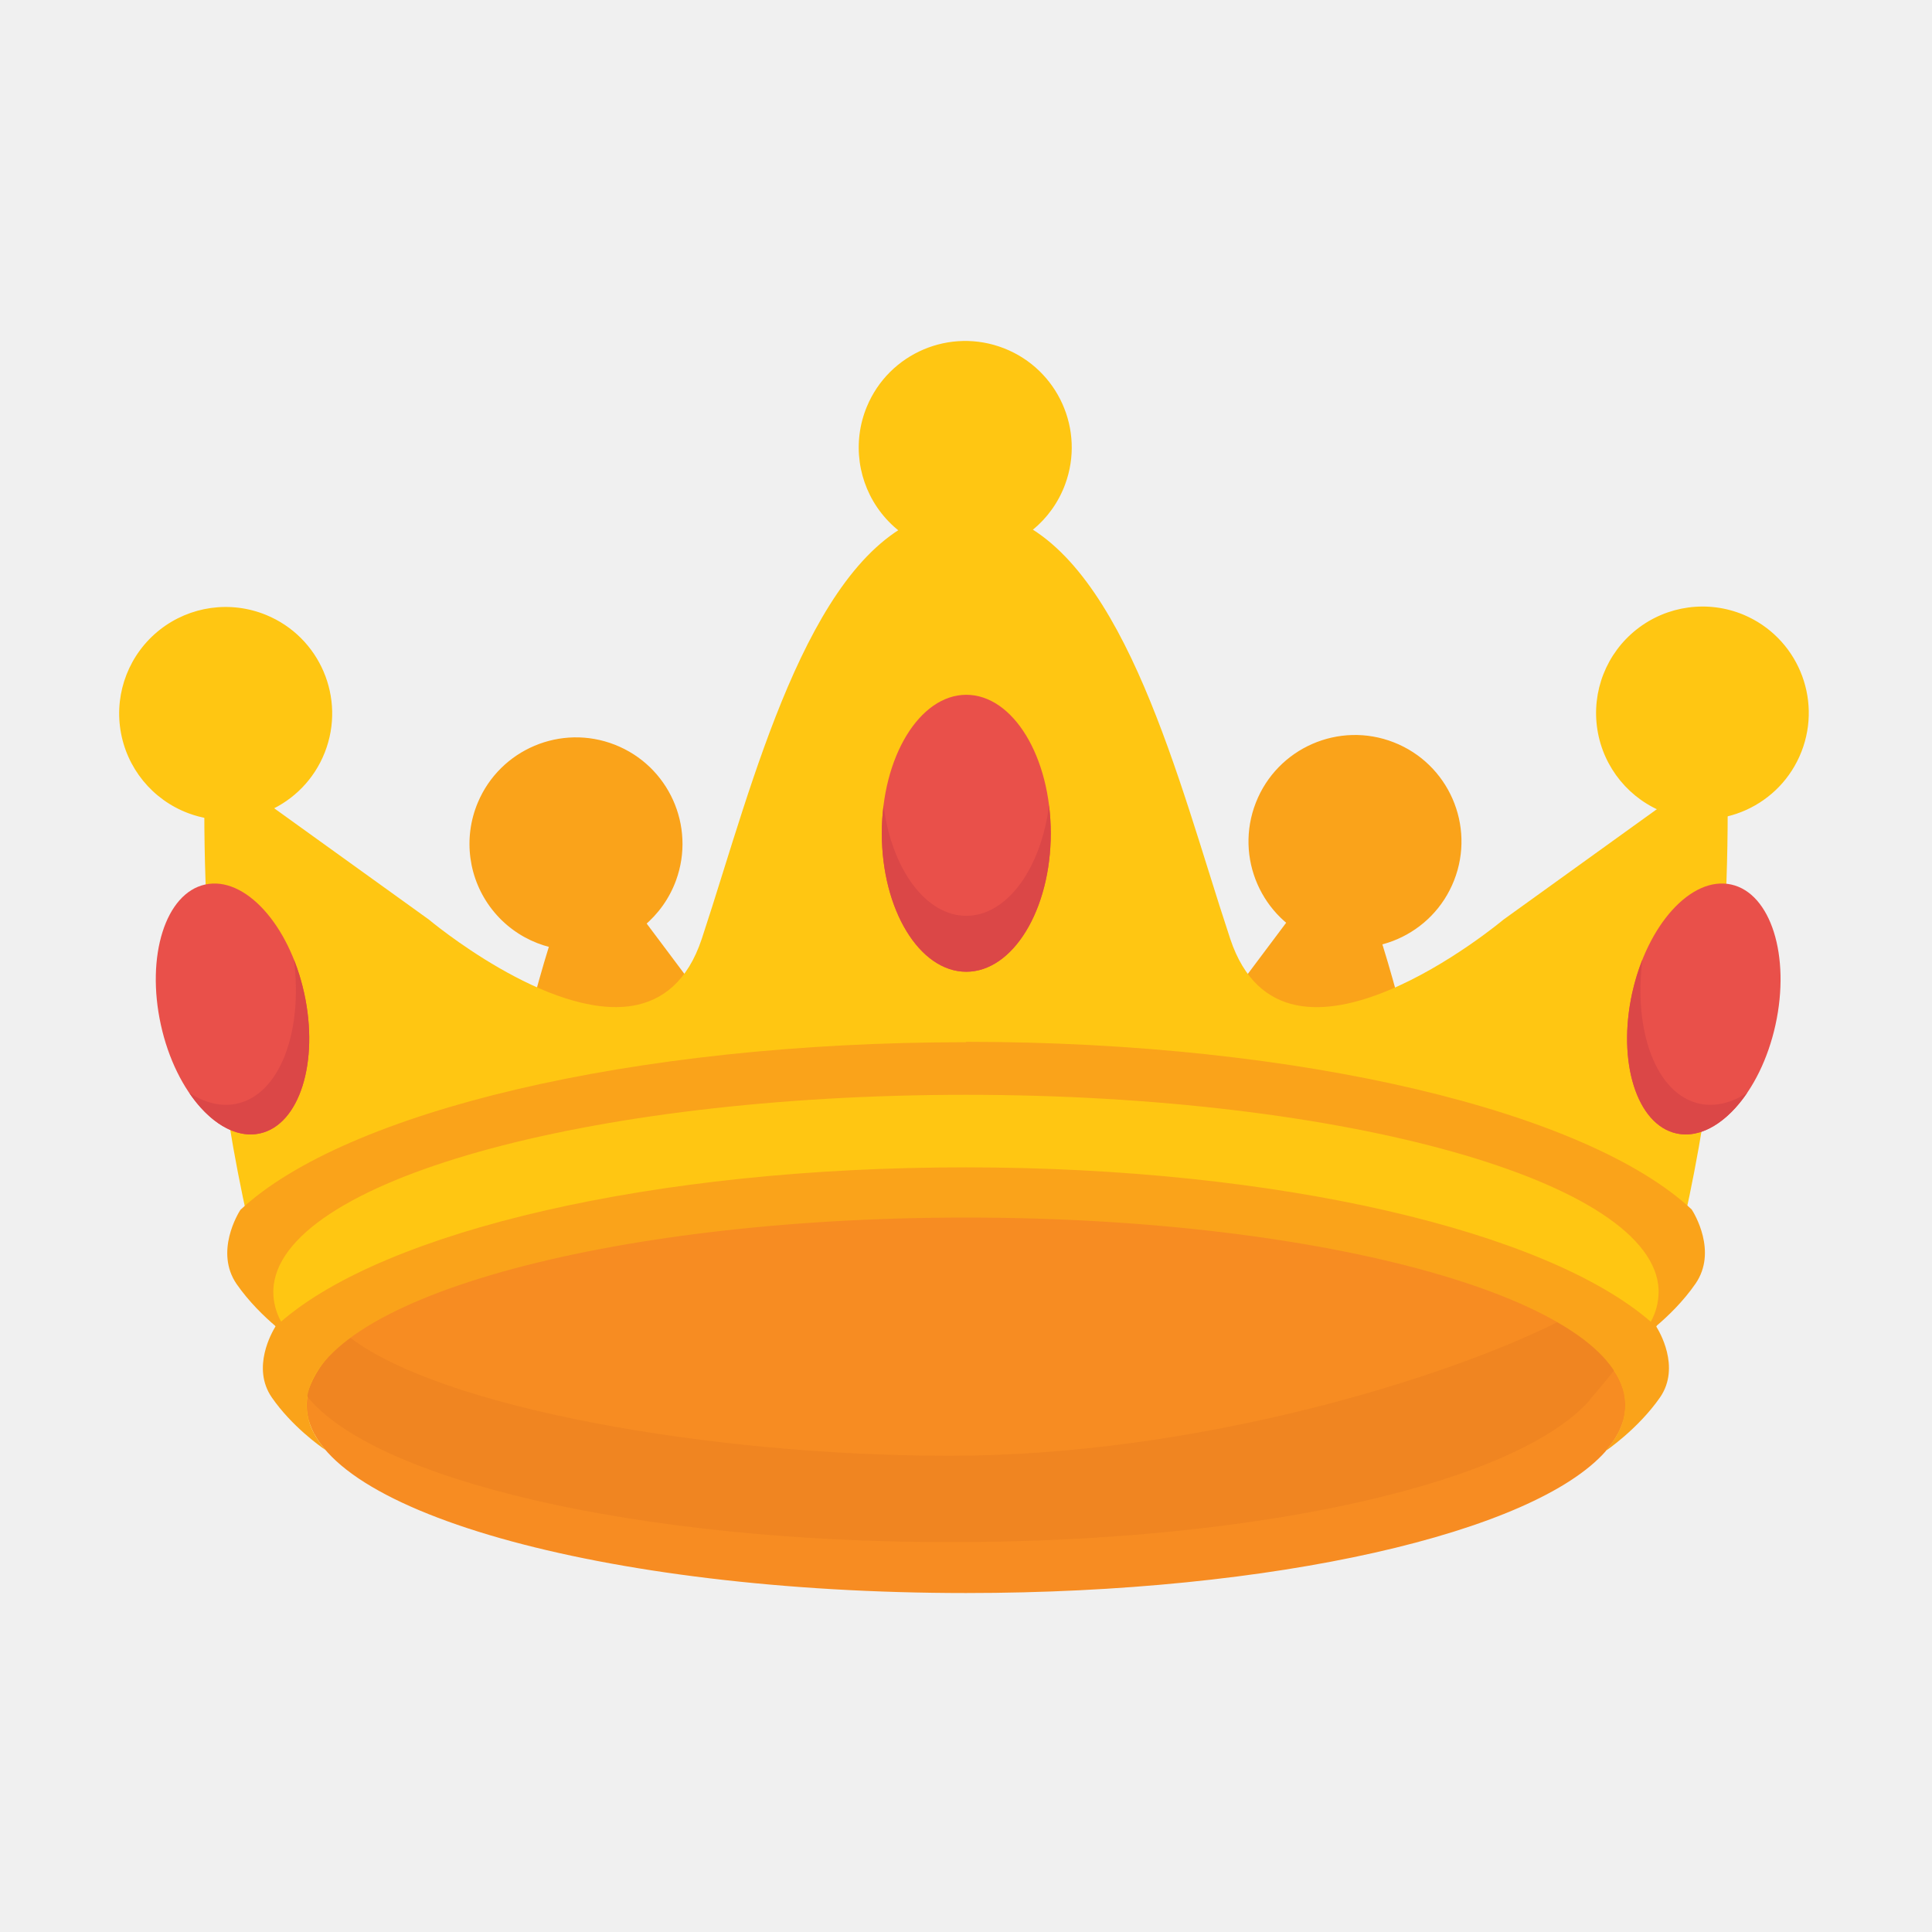
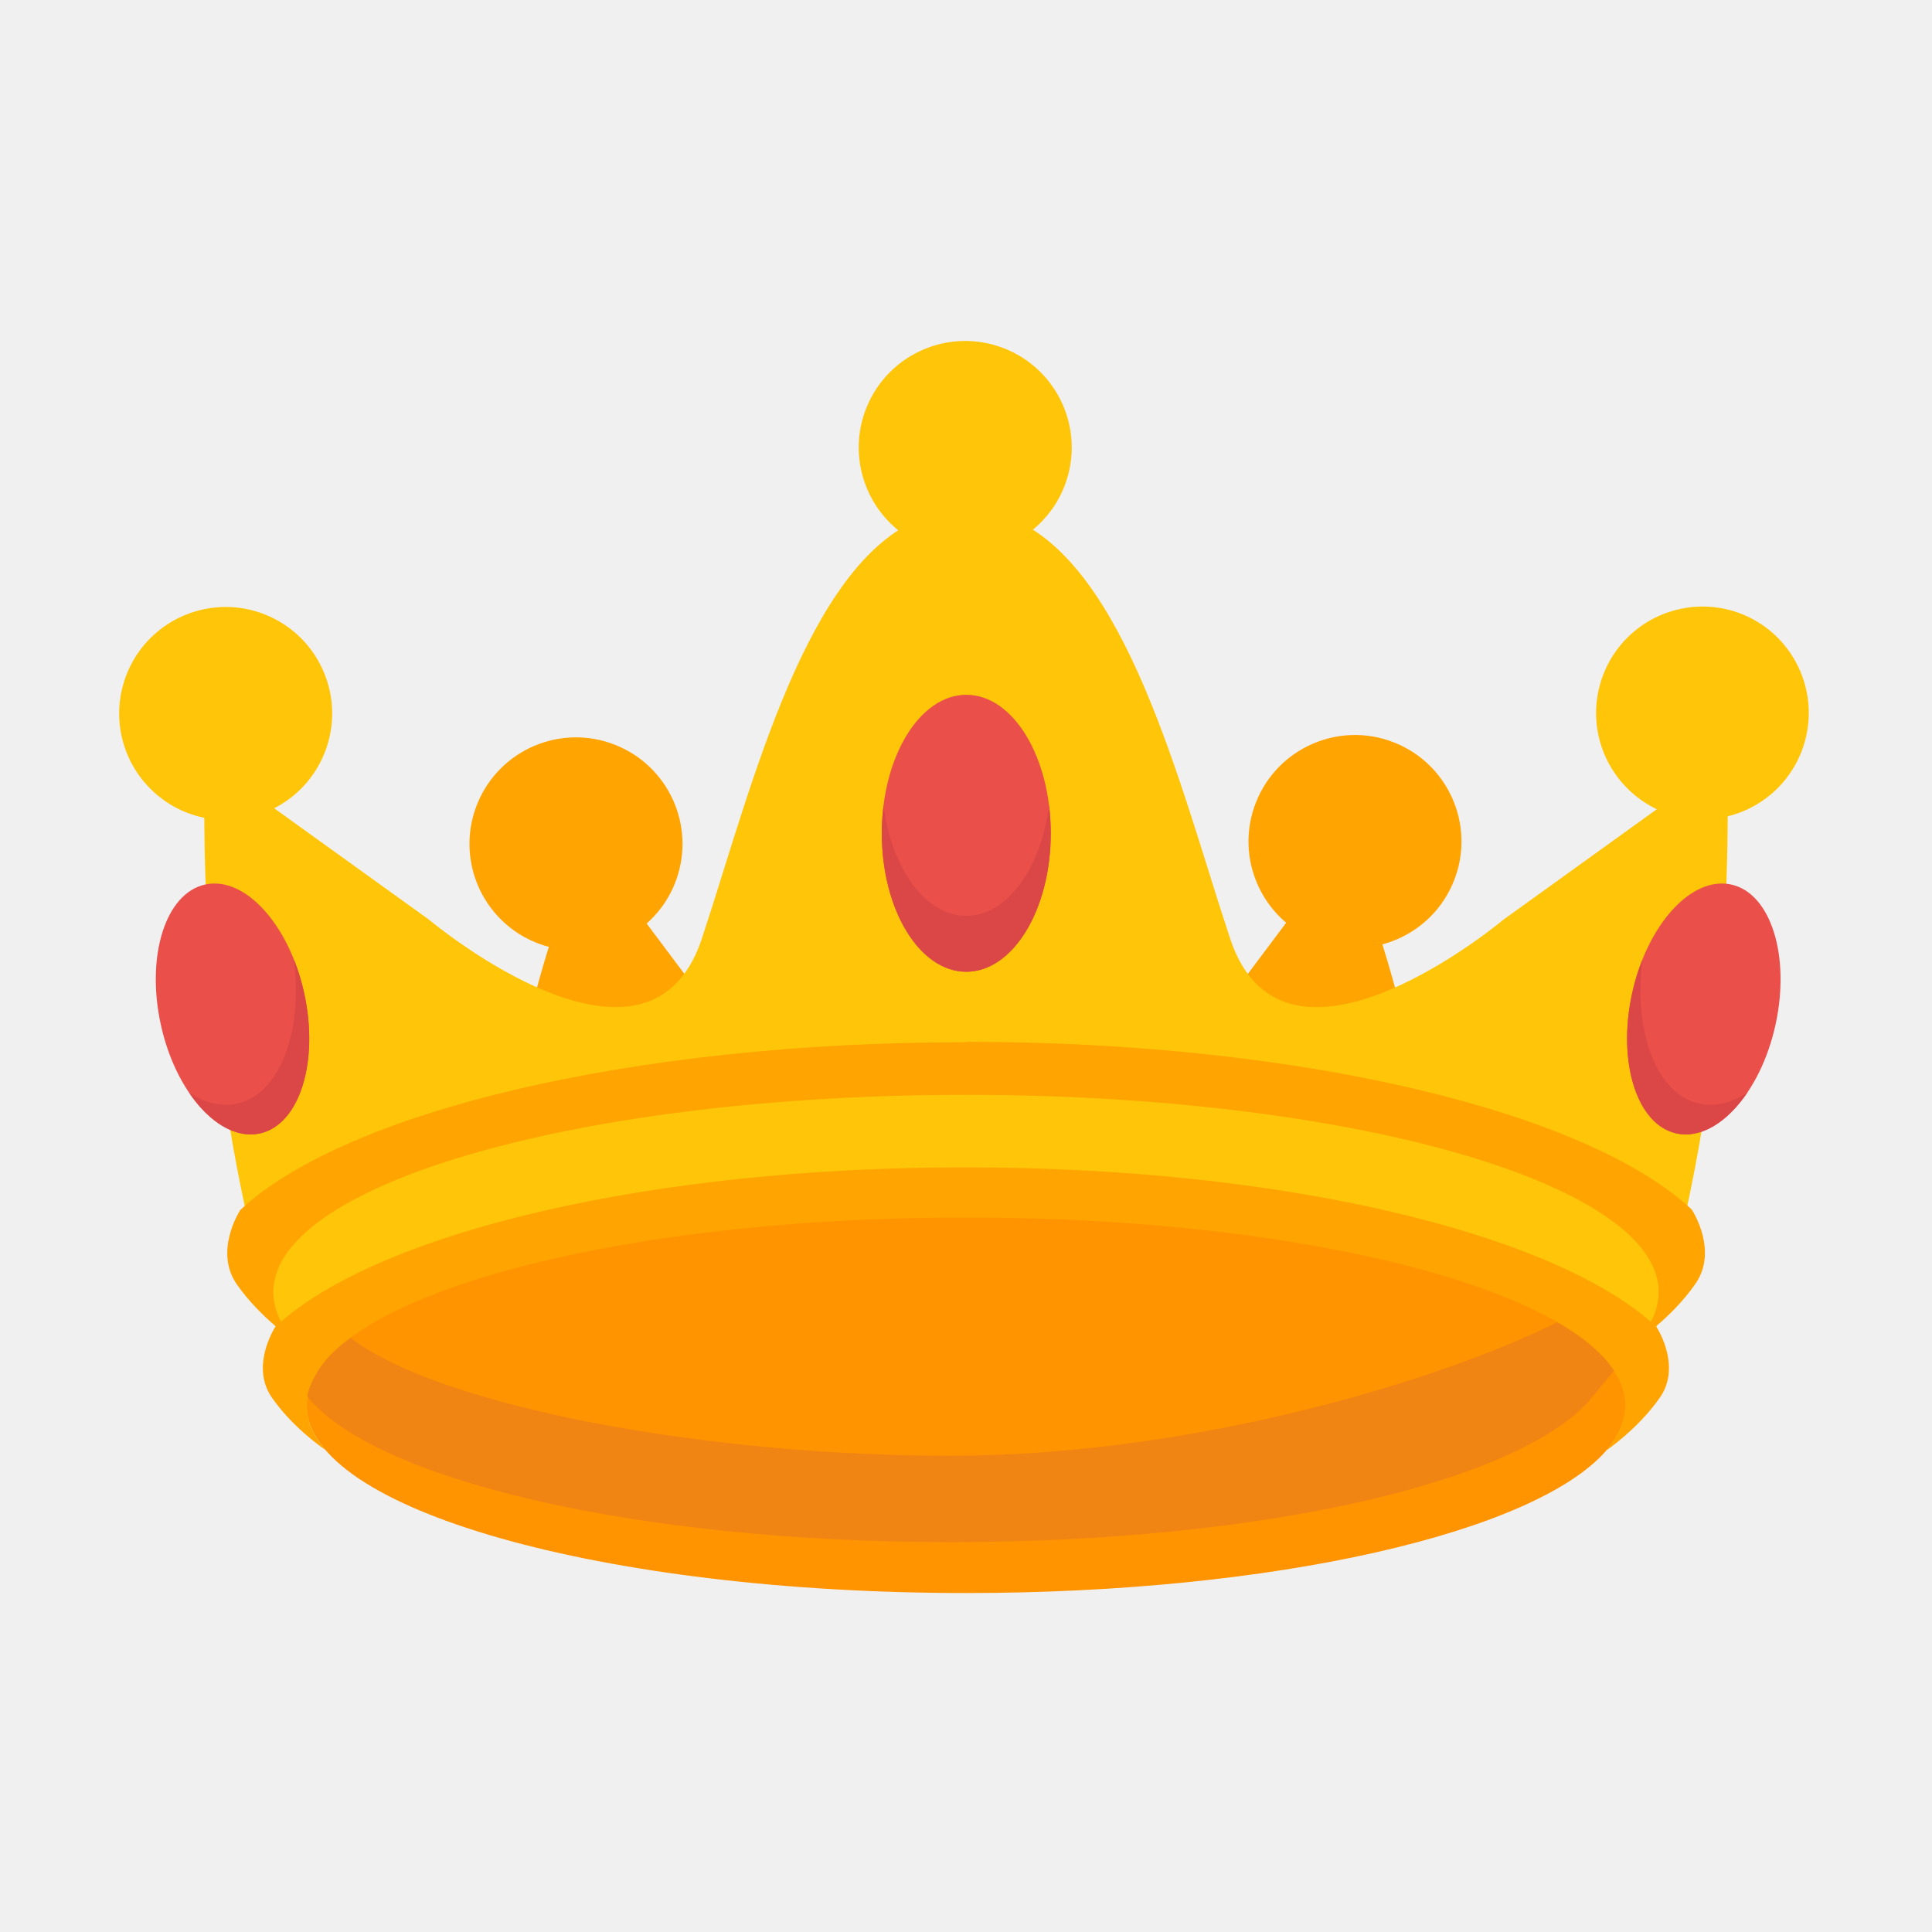
<svg xmlns="http://www.w3.org/2000/svg" width="40" height="40" fill="none" class="persona-ilustration" viewBox="0 0 40 40">
  <g clip-path="url(#QDhyhlRhIc_a)">
-     <path fill="#FAA31A" d="M11.727 18.625c-.405.742-1.219 4.204-1.219 4.204l4.846-1.086-2.445-3.261s-.777-.599-1.182.143M28.273 18.628c.405.739 1.219 4.2 1.219 4.2v.004l-4.846-1.082 2.444-3.261s.778-.599 1.183.14" />
-     <path fill="#FFC612" d="m33.491 29.692.003-.007zM33.494 29.685c.097-.21 2.276-5.021 2.276-12.906a77 77 0 0 1-.838-.478l.003-.002s-.08-.044-.003.002l-3.806 2.74s-4.523 3.795-5.655.398a84 84 0 0 1-.445-1.394c-1.038-3.32-2.343-7.494-5.024-7.494h-.004c-2.68 0-3.986 4.173-5.025 7.494-.152.488-.3.958-.444 1.394-.294.883-.818 1.28-1.432 1.384-1.746.291-4.22-1.786-4.22-1.786L5.073 16.3c.06-.035.013-.011-.003-.002v-.001l-.84.48v.003c0 7.885 2.18 12.696 2.276 12.906h.002l.002.003v-.003z" />
-     <path fill="#FFC612" d="M17.948 8.418a2.205 2.205 0 1 0 4.105 1.609 2.205 2.205 0 0 0-4.105-1.609M34.491 16.833a2.205 2.205 0 1 1 1.611-4.104 2.205 2.205 0 0 1-1.61 4.104M3.9 16.837a2.205 2.205 0 1 1 1.61-4.105 2.205 2.205 0 0 1-1.61 4.105" />
-     <path fill="#FAA31A" d="M9.892 16.618a2.205 2.205 0 1 0 4.105 1.608 2.205 2.205 0 0 0-4.105-1.608M26.001 16.618a2.204 2.204 0 1 0 4.105 1.608 2.204 2.204 0 0 0-4.105-1.608" />
-     <path fill="#F78C22" d="M22.202 30.763c5.089 0 8.716-2.275 11.067-3.45-2.387-1.133-8.637-2.416-13.608-2.416-5.093 0-10.927 1.562-13.274 2.738 2.387 1.129 8.07 3.533 13.041 3.533z" />
-     <path fill="#F78C22" d="M6.351 29.097c0 2.146 6.11 3.885 13.65 3.885 6.394 0 11.76-1.251 13.246-2.939v-.007c.266-.301.405-.613.405-.94v-.042c-.007-.28-.121-.548-.333-.81a1 1 0 0 1-.068.086v.007c-1.49 1.688-6.856 2.939-13.25 2.939-6.393 0-11.955-1.298-13.32-3.032-.215.276-.33.559-.33.853" />
-     <path fill="#F08521" d="M6.348 28.896c1.369 1.735 6.809 3.032 13.32 3.032s11.759-1.25 13.246-2.939v-.007c.247-.287.488-.587.51-.616-.323-.409-.445-.642-1.184-.99-2.35 1.176-7.486 2.764-12.575 2.764-4.97 0-10.504-.993-12.407-2.44-.552.29-.86.981-.907 1.196z" />
-     <path fill="#FAA31A" fill-rule="evenodd" d="M19.998 21.574v.004c-6.944 0-12.848 1.445-15.02 3.47-.046.07-.537.87-.079 1.537.254.366.569.67.81.875l-.01.01-.004.007c-.06.102-.493.838-.068 1.455.413.598 1.006 1.016 1.112 1.089l.01.011h.007l-.017-.011c-.255-.301-.391-.606-.391-.928v-.043c.082-2.125 6.16-3.842 13.65-3.842s13.568 1.717 13.65 3.842v.043c0 .326-.139.638-.404.94v.006s.666-.448 1.125-1.107c.437-.634-.032-1.394-.075-1.462l-.01-.009c.243-.205.563-.512.82-.884.459-.666-.032-1.465-.08-1.537-2.167-2.021-8.073-3.47-15.015-3.47zm14.18 5.792a1.3 1.3 0 0 0 .162-.617v-.046c-.09-2.233-6.474-4.035-14.339-4.036-7.87 0-14.256 1.803-14.342 4.04v.046q.001.314.16.61c2.154-1.872 7.69-3.197 14.176-3.194h.003c6.49 0 12.028 1.327 14.18 3.197" clip-rule="evenodd" />
-     <path fill="#E9504A" d="M3.33 21.216c-.312-1.423.097-2.724.918-2.903.82-.18 1.738.828 2.05 2.25.311 1.424-.097 2.724-.918 2.904-.82.179-1.738-.828-2.05-2.251" />
+     <path fill="#FFA400" d="M11.727 18.625c-.405.742-1.219 4.204-1.219 4.204l4.846-1.086-2.445-3.261s-.777-.599-1.182.143M28.273 18.628c.405.739 1.219 4.2 1.219 4.2v.004l-4.846-1.082 2.444-3.261s.778-.599 1.183.14" />
+     <path fill="#FFC509" d="m33.491 29.692.003-.007zM33.494 29.685c.097-.21 2.276-5.021 2.276-12.906a77 77 0 0 1-.838-.478l.003-.002s-.08-.044-.003.002l-3.806 2.74s-4.523 3.795-5.655.398a84 84 0 0 1-.445-1.394c-1.038-3.32-2.343-7.494-5.024-7.494h-.004c-2.68 0-3.986 4.173-5.025 7.494-.152.488-.3.958-.444 1.394-.294.883-.818 1.28-1.432 1.384-1.746.291-4.22-1.786-4.22-1.786L5.073 16.3c.06-.035.013-.011-.003-.002v-.001l-.84.48v.003c0 7.885 2.18 12.696 2.276 12.906h.002l.002.003v-.003z" />
+     <path fill="#FFC509" d="M17.948 8.418a2.205 2.205 0 1 0 4.105 1.609 2.205 2.205 0 0 0-4.105-1.609M34.491 16.833a2.205 2.205 0 1 1 1.611-4.104 2.205 2.205 0 0 1-1.61 4.104M3.9 16.837a2.205 2.205 0 1 1 1.61-4.105 2.205 2.205 0 0 1-1.61 4.105" />
+     <path fill="#FFA400" d="M9.892 16.618a2.205 2.205 0 1 0 4.105 1.608 2.205 2.205 0 0 0-4.105-1.608M26.001 16.618a2.204 2.204 0 1 0 4.105 1.608 2.204 2.204 0 0 0-4.105-1.608" />
+     <path fill="#FF9300" d="M22.202 30.763c5.089 0 8.716-2.275 11.067-3.45-2.387-1.133-8.637-2.416-13.608-2.416-5.093 0-10.927 1.562-13.274 2.738 2.387 1.129 8.07 3.533 13.041 3.533z" />
+     <path fill="#FF9300" d="M6.351 29.097c0 2.146 6.11 3.885 13.65 3.885 6.394 0 11.76-1.251 13.246-2.939v-.007c.266-.301.405-.613.405-.94v-.042c-.007-.28-.121-.548-.333-.81a1 1 0 0 1-.068.086v.007c-1.49 1.688-6.856 2.939-13.25 2.939-6.393 0-11.955-1.298-13.32-3.032-.215.276-.33.559-.33.853" />
+     <path fill="#F18513" d="M6.348 28.896c1.369 1.735 6.809 3.032 13.32 3.032s11.759-1.25 13.246-2.939v-.007c.247-.287.488-.587.51-.616-.323-.409-.445-.642-1.184-.99-2.35 1.176-7.486 2.764-12.575 2.764-4.97 0-10.504-.993-12.407-2.44-.552.29-.86.981-.907 1.196z" />
+     <path fill="#FFA400" fill-rule="evenodd" d="M19.998 21.574v.004c-6.944 0-12.848 1.445-15.02 3.47-.046.07-.537.87-.079 1.537.254.366.569.67.81.875l-.01.01-.004.007c-.06.102-.493.838-.068 1.455.413.598 1.006 1.016 1.112 1.089l.01.011h.007l-.017-.011c-.255-.301-.391-.606-.391-.928v-.043c.082-2.125 6.16-3.842 13.65-3.842s13.568 1.717 13.65 3.842v.043c0 .326-.139.638-.404.94v.006s.666-.448 1.125-1.107c.437-.634-.032-1.394-.075-1.462l-.01-.009c.243-.205.563-.512.82-.884.459-.666-.032-1.465-.08-1.537-2.167-2.021-8.073-3.47-15.015-3.47zm14.18 5.792a1.3 1.3 0 0 0 .162-.617v-.046c-.09-2.233-6.474-4.035-14.339-4.036-7.87 0-14.256 1.803-14.342 4.04v.046q.001.314.16.61c2.154-1.872 7.69-3.197 14.176-3.194h.003c6.49 0 12.028 1.327 14.18 3.197" clip-rule="evenodd" />
+     <path fill="#EA4F4A" d="M3.33 21.216c-.312-1.423.097-2.724.918-2.903.82-.18 1.738.828 2.05 2.25.311 1.424-.097 2.724-.918 2.904-.82.179-1.738-.828-2.05-2.251" />
    <path fill="#DB4747" d="M3.915 22.623c.415.612.959.954 1.465.843.821-.179 1.23-1.48.918-2.903a4.5 4.5 0 0 0-.213-.698c.191 1.502-.293 2.791-1.179 2.985-.328.071-.669-.016-.991-.227" />
-     <path fill="#E9504A" d="M36.76 21.216c.312-1.423-.097-2.724-.918-2.903-.82-.18-1.738.828-2.05 2.25-.312 1.424.097 2.724.918 2.904.82.179 1.738-.828 2.05-2.251" />
+     <path fill="#EA4F4A" d="M36.76 21.216c.312-1.423-.097-2.724-.918-2.903-.82-.18-1.738.828-2.05 2.25-.312 1.424.097 2.724.918 2.904.82.179 1.738-.828 2.05-2.251" />
    <path fill="#DB4747" d="M36.175 22.623c-.415.612-.959.954-1.465.843-.821-.179-1.23-1.48-.918-2.903q.082-.37.213-.698c-.191 1.502.292 2.791 1.179 2.985.328.071.669-.016.991-.227" />
-     <path fill="#E9504A" d="M18.257 17.252c0-1.584.785-2.867 1.749-2.867.967 0 1.749 1.283 1.749 2.867s-.785 2.867-1.75 2.867c-.967 0-1.748-1.283-1.748-2.867" />
+     <path fill="#EA4F4A" d="M18.257 17.252c0-1.584.785-2.867 1.749-2.867.967 0 1.749 1.283 1.749 2.867s-.785 2.867-1.75 2.867c-.967 0-1.748-1.283-1.748-2.867" />
    <path fill="#DB4747" d="M18.293 16.674q-.036.28-.036.578c0 1.584.781 2.867 1.749 2.867.964 0 1.749-1.283 1.749-2.867a5 5 0 0 0-.036-.58c-.164 1.307-.87 2.289-1.713 2.289-.846 0-1.55-.982-1.713-2.287" />
  </g>
  <defs>
    <clipPath id="QDhyhlRhIc_a">
      <path fill="#fff" d="M0 0h40v40H0z" />
    </clipPath>
  </defs>
</svg>
